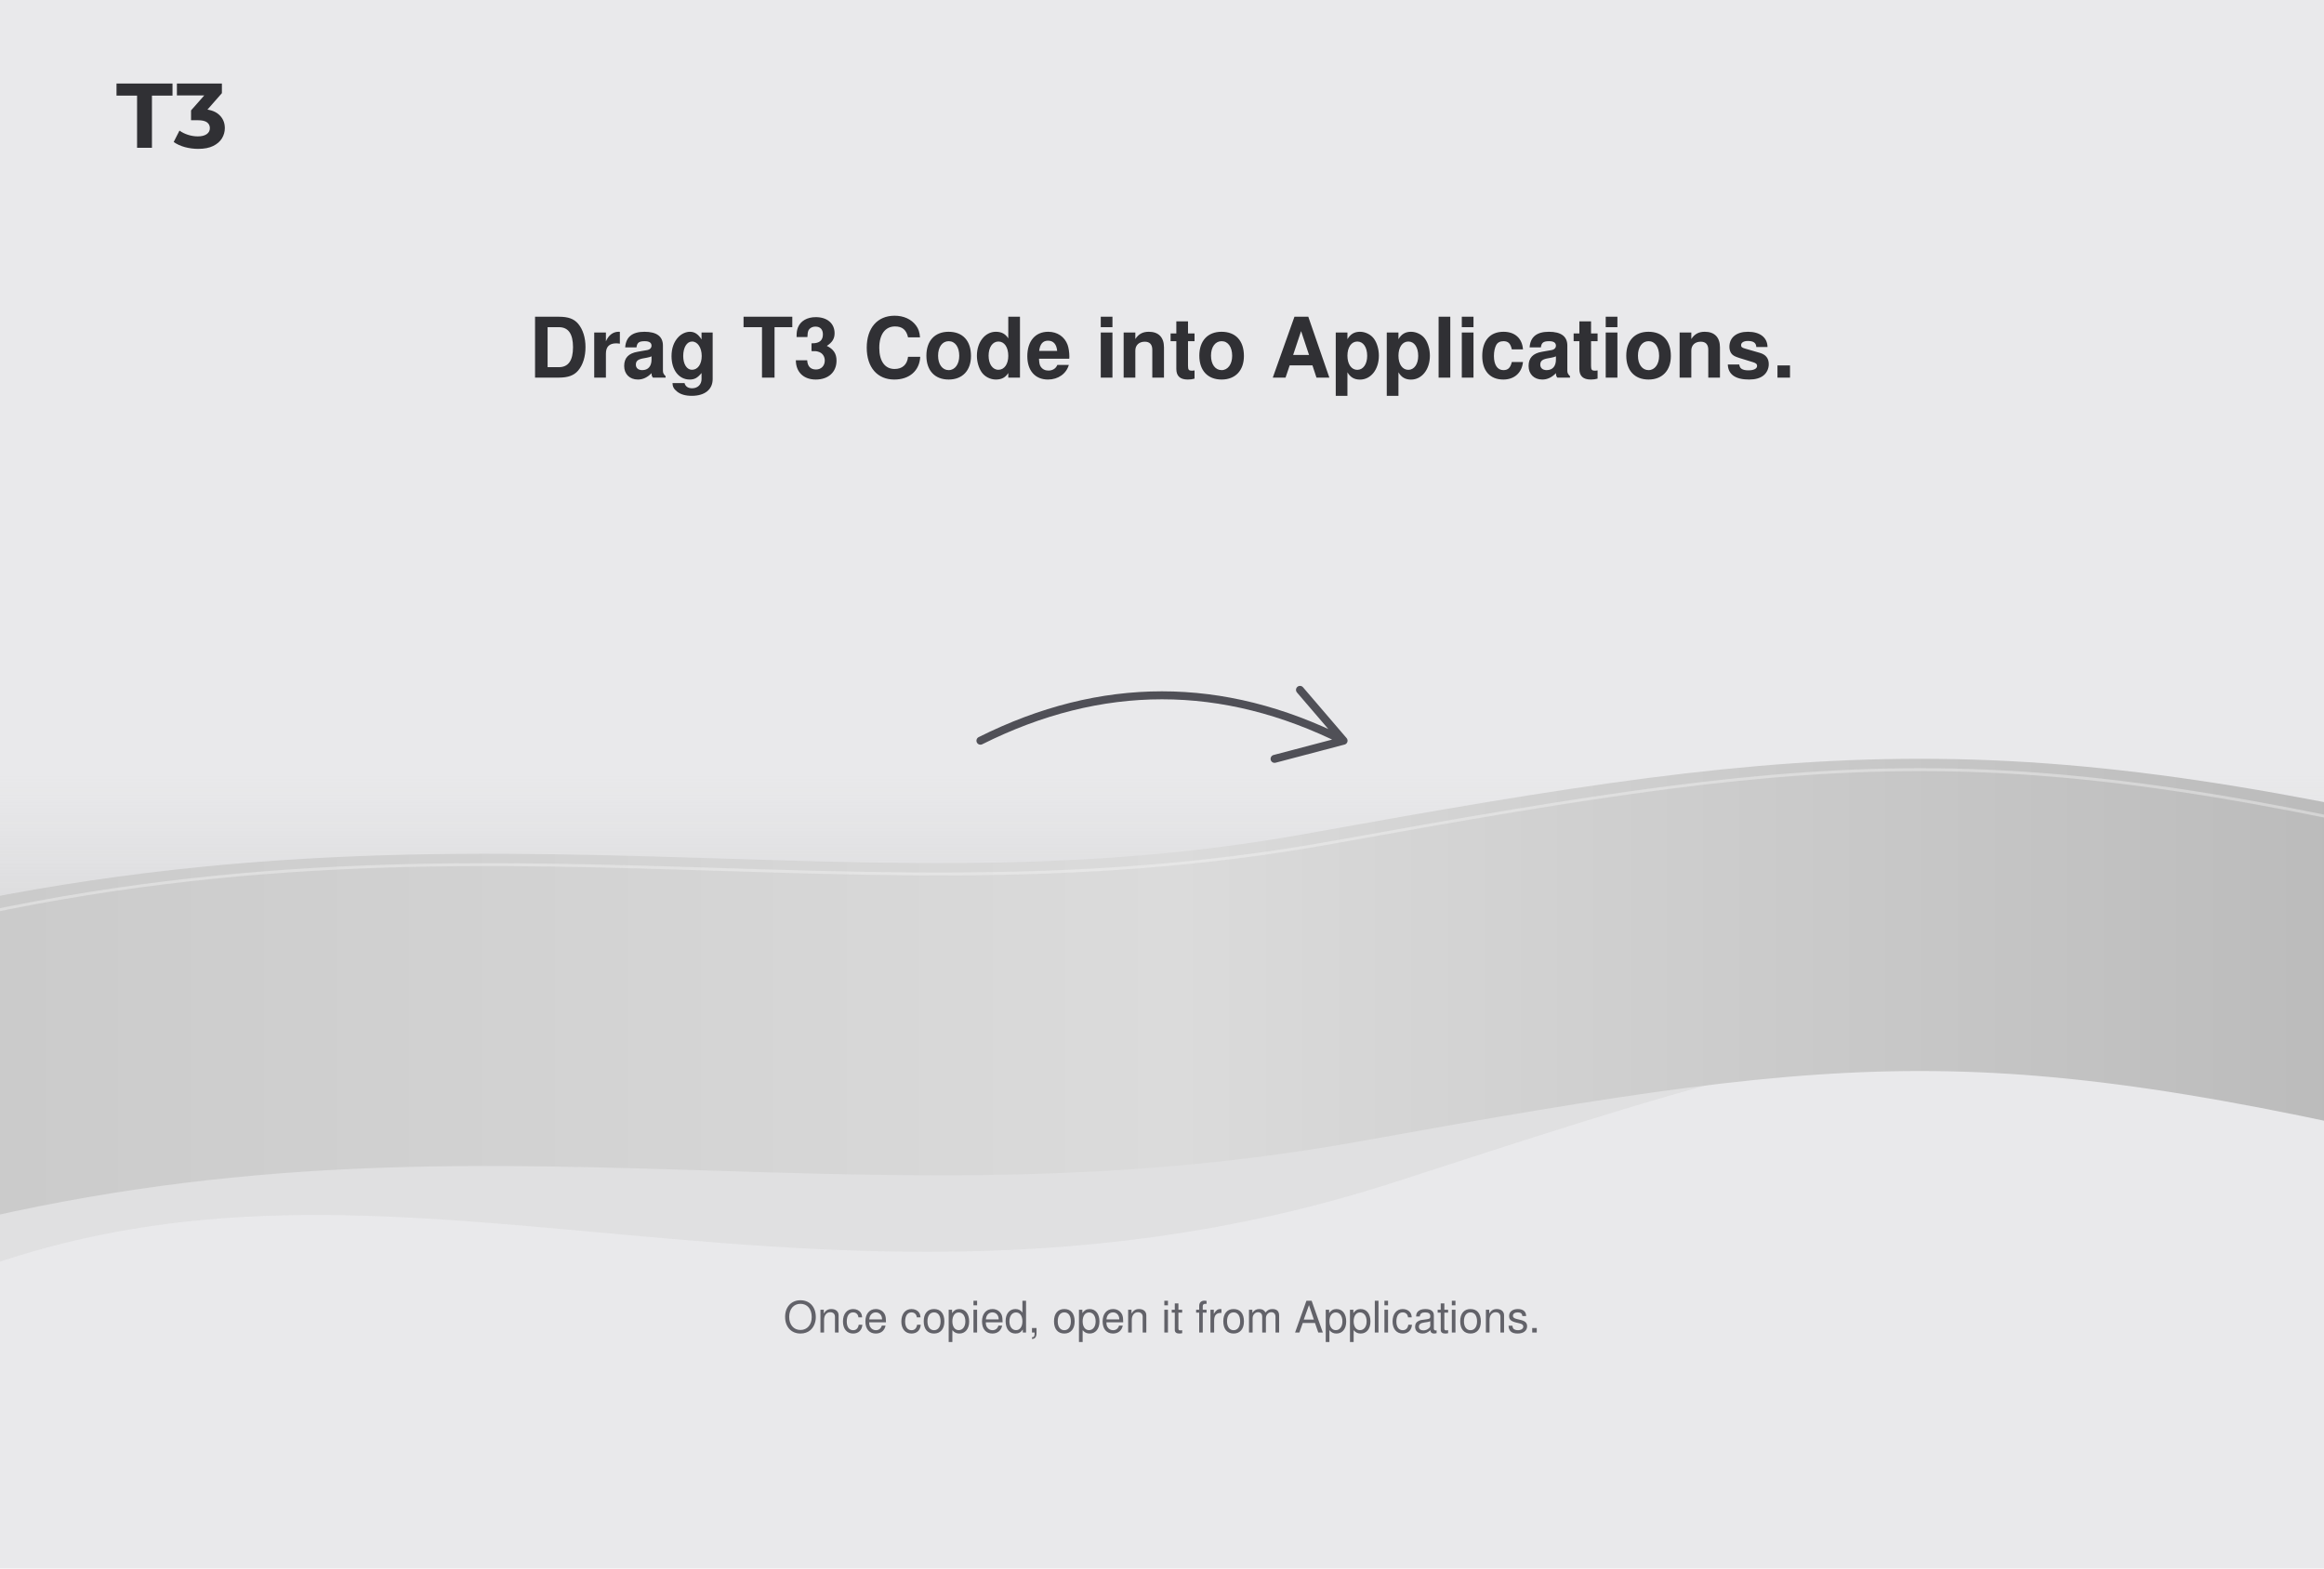
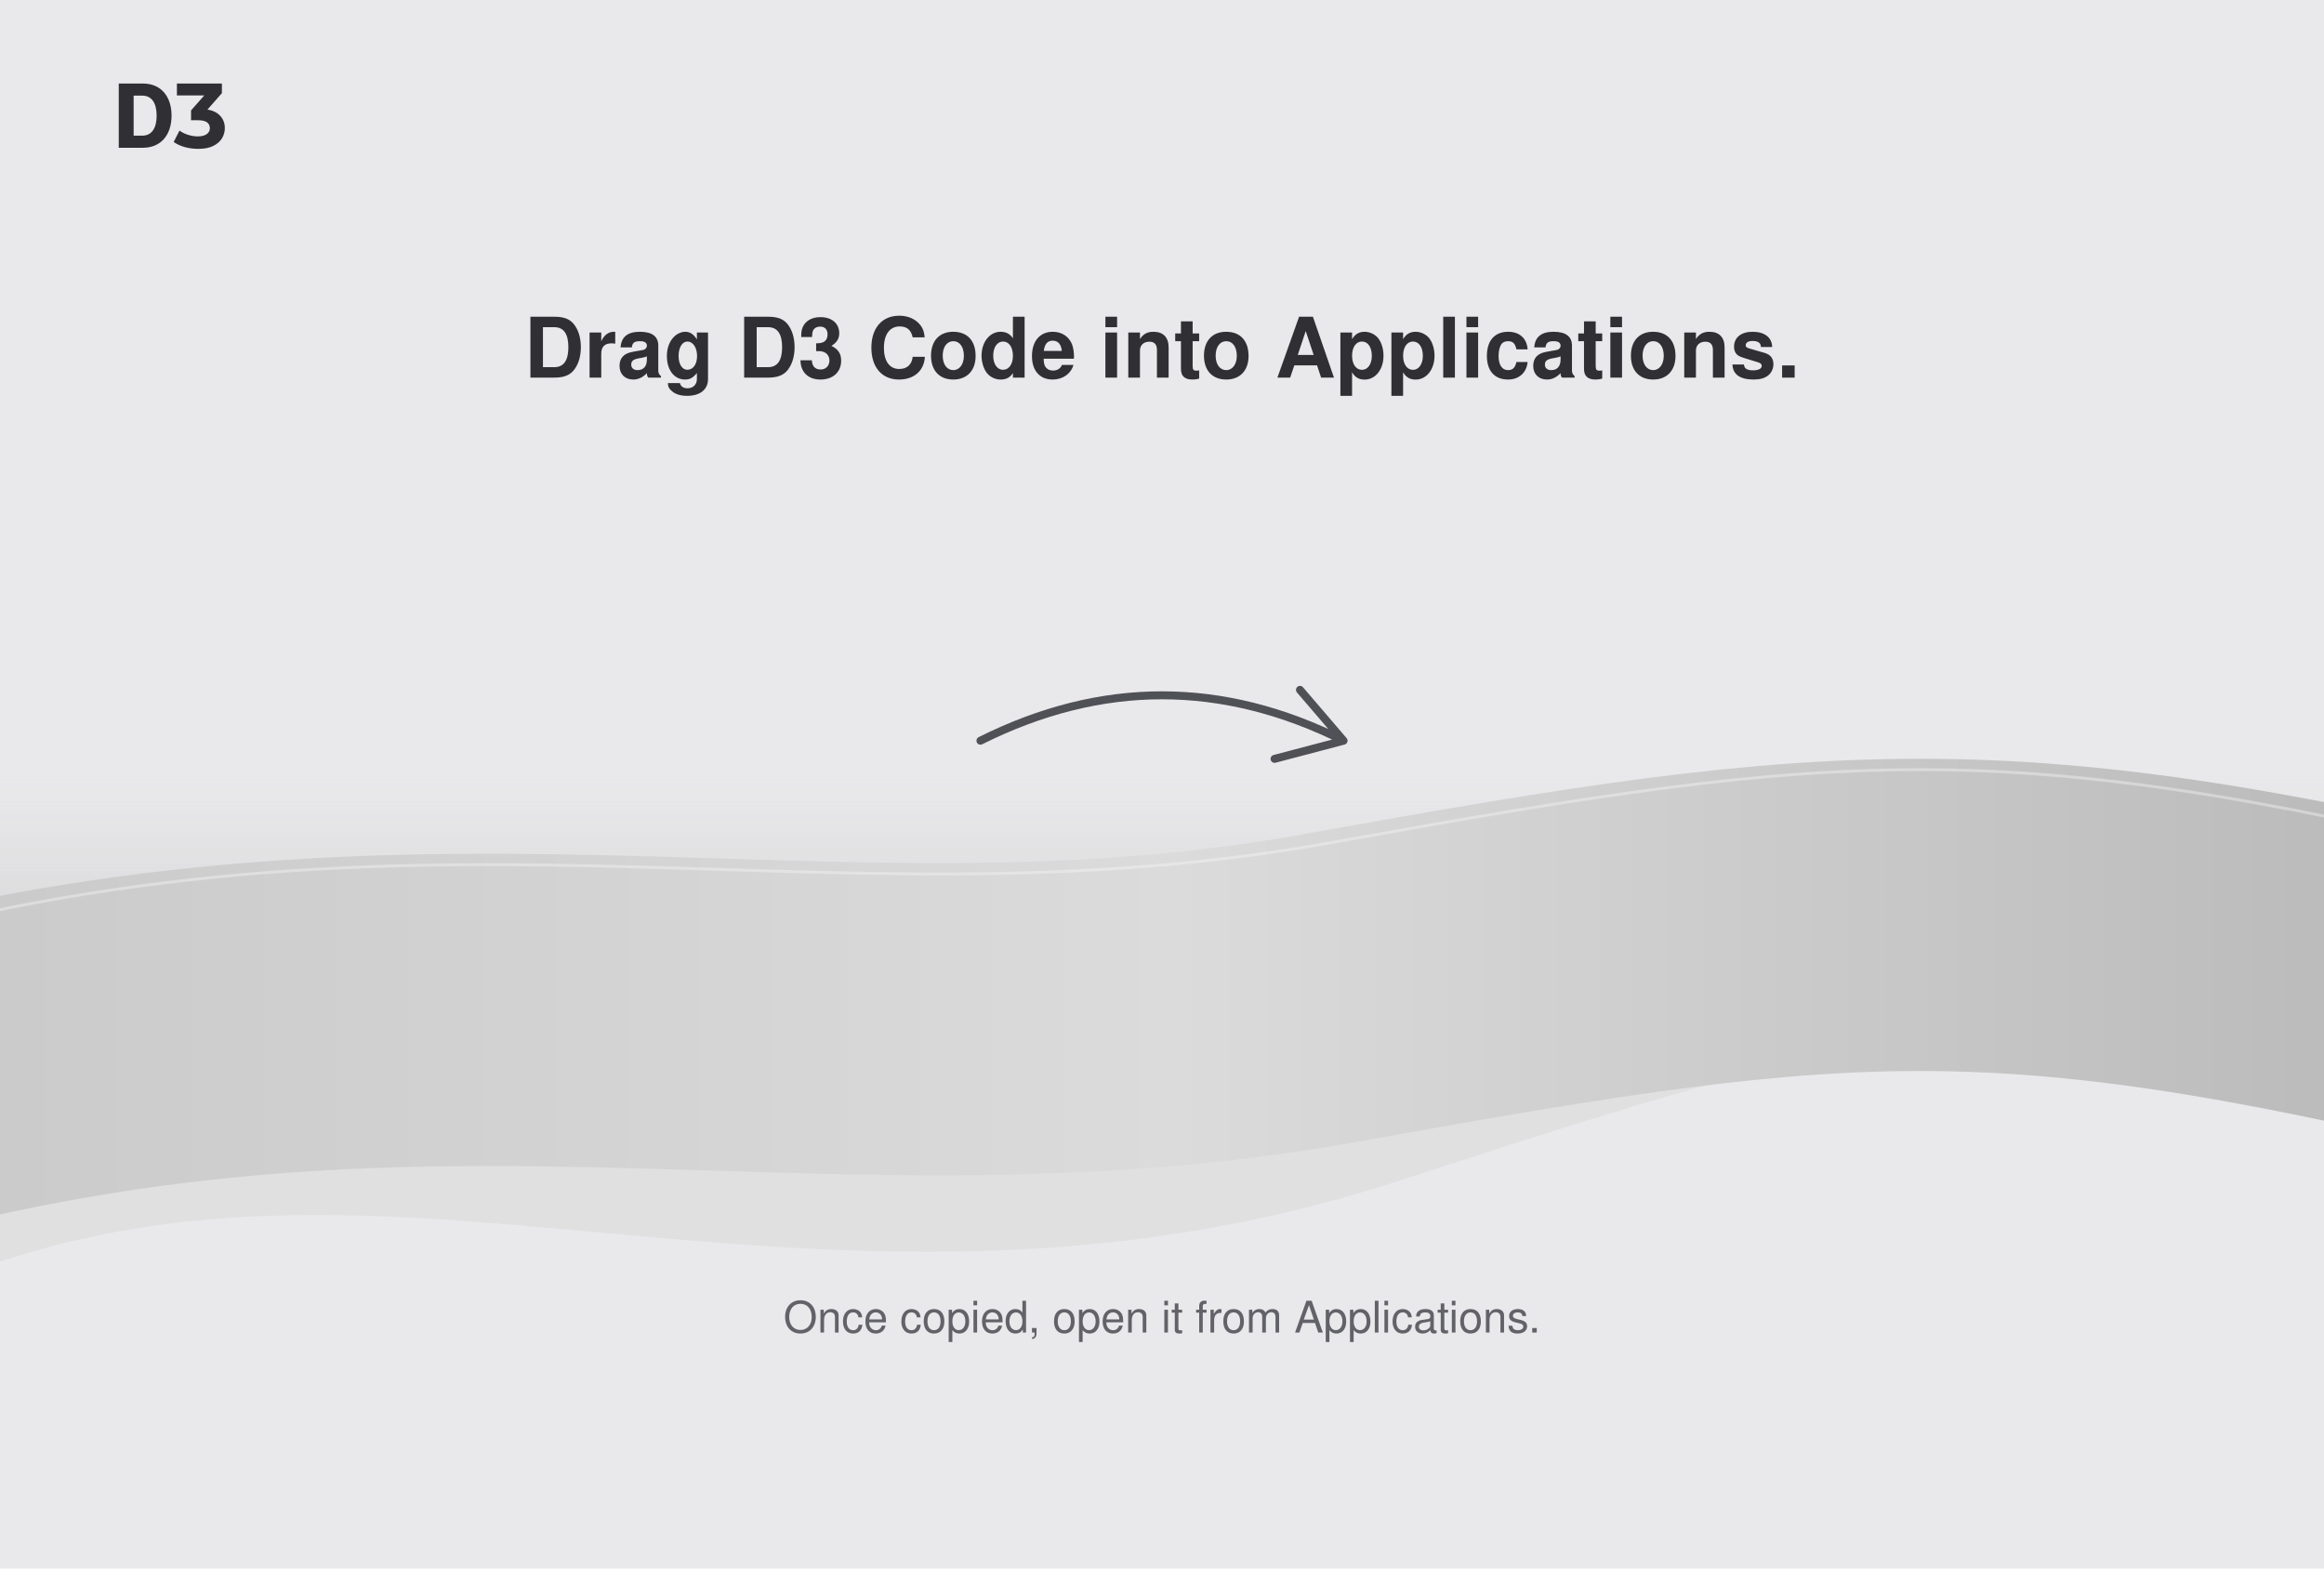
<svg xmlns="http://www.w3.org/2000/svg" width="1280" height="864" viewBox="0 0 640 432">
  <defs>
    <linearGradient id="veil" x1="0" y1="0" x2="0" y2="1">
      <stop stop-color="#B7B7B7" stop-opacity="0" />
      <stop offset=".55" stop-color="#A5A5A5" stop-opacity=".24" />
      <stop offset="1" stop-color="#D1D1D1" stop-opacity=".4" />
    </linearGradient>
    <linearGradient id="silk" x1="0" y1="0" x2="1" y2="0">
      <stop stop-color="#C8C8C8" />
      <stop offset=".5" stop-color="#DBDBDB" />
      <stop offset="1" stop-color="#B5B5B5" />
    </linearGradient>
  </defs>
  <rect width="640" height="432" fill="#E9E9EB" />
  <path d="M-60 293C95 220 214 304 362 256S559 191 707 257" stroke="url(#veil)" stroke-width="146" fill="none" opacity="1" stroke-linecap="round" stroke-linejoin="round" />
  <path d="M-60 306C113 252 223 298 367 272S553 242 707 280" stroke="url(#silk)" stroke-width="86" fill="none" opacity="1" stroke-linecap="round" stroke-linejoin="round" />
  <path d="M-60 266C113 212 223 258 367 232S553 202 707 240" stroke="#F5F5F5" stroke-width="0.8" fill="none" opacity="0.42" stroke-linecap="round" stroke-linejoin="round" />
  <svg x="32" y="23" width="30" height="18" viewBox="15.531 37 94.394 56.96" fill="#303034">
-     <path d="M33.451 93V47.56H15.531V37H64.331V47.56H46.411V93H33.451ZM86.725 93.96C82.832 93.96 78.965 93.453 75.125 92.44C71.285 91.373 68.032 89.88 65.365 87.96L70.405 78.04C72.539 79.587 75.019 80.813 77.845 81.72C80.672 82.627 83.525 83.08 86.405 83.08C89.659 83.08 92.219 82.44 94.085 81.16C95.952 79.88 96.885 78.12 96.885 75.88C96.885 73.747 96.059 72.067 94.405 70.84C92.752 69.613 90.085 69 86.405 69H80.485V60.44L96.085 42.76L97.525 47.4H68.165V37H107.365V45.4L91.845 63.08L85.285 59.32H89.045C95.925 59.32 101.125 60.867 104.645 63.96C108.165 67.053 109.925 71.027 109.925 75.88C109.925 79.027 109.099 81.987 107.445 84.76C105.792 87.48 103.259 89.693 99.845 91.4C96.432 93.107 92.059 93.96 86.725 93.96Z" />
+     <path d="M17.5 37H38.5C54.5 37 63.5 48.5 63.5 65C63.5 81.5 54.5 93 38.5 93H17.5ZM30.46 47.56V82.44H38C46.5 82.44 50.5 75.5 50.5 65C50.5 54.5 46.5 47.56 38 47.56ZM86.725 93.96C82.832 93.96 78.965 93.453 75.125 92.44C71.285 91.373 68.032 89.88 65.365 87.96L70.405 78.04C72.539 79.587 75.019 80.813 77.845 81.72C80.672 82.627 83.525 83.08 86.405 83.08C89.659 83.08 92.219 82.44 94.085 81.16C95.952 79.88 96.885 78.12 96.885 75.88C96.885 73.747 96.059 72.067 94.405 70.84C92.752 69.613 90.085 69 86.405 69H80.485V60.44L96.085 42.76L97.525 47.4H68.165V37H107.365V45.4L91.845 63.08L85.285 59.32H89.045C95.925 59.32 101.125 60.867 104.645 63.96C108.165 67.053 109.925 71.027 109.925 75.88C109.925 79.027 109.099 81.987 107.445 84.76C105.792 87.48 103.259 89.693 99.845 91.4C96.432 93.107 92.059 93.96 86.725 93.96Z" />
  </svg>
-   <text x="320" y="104" fill="#303034" font-family="Helvetica" font-size="23" font-weight="700" text-anchor="middle">Drag T3 Code into Applications.</text>
+   <text x="320" y="104" fill="#303034" font-family="Helvetica" font-size="23" font-weight="700" text-anchor="middle">Drag D3 Code into Applications.</text>
  <path d="M270 204Q320 179 370 204M358 190L370 204L351 209" stroke="#505057" stroke-width="2.2" fill="none" opacity="1" stroke-linecap="round" stroke-linejoin="round" />
  <text x="320" y="367" fill="#626269" font-family="Helvetica" font-size="12" font-weight="400" text-anchor="middle">Once copied, open it from Applications.</text>
</svg>
